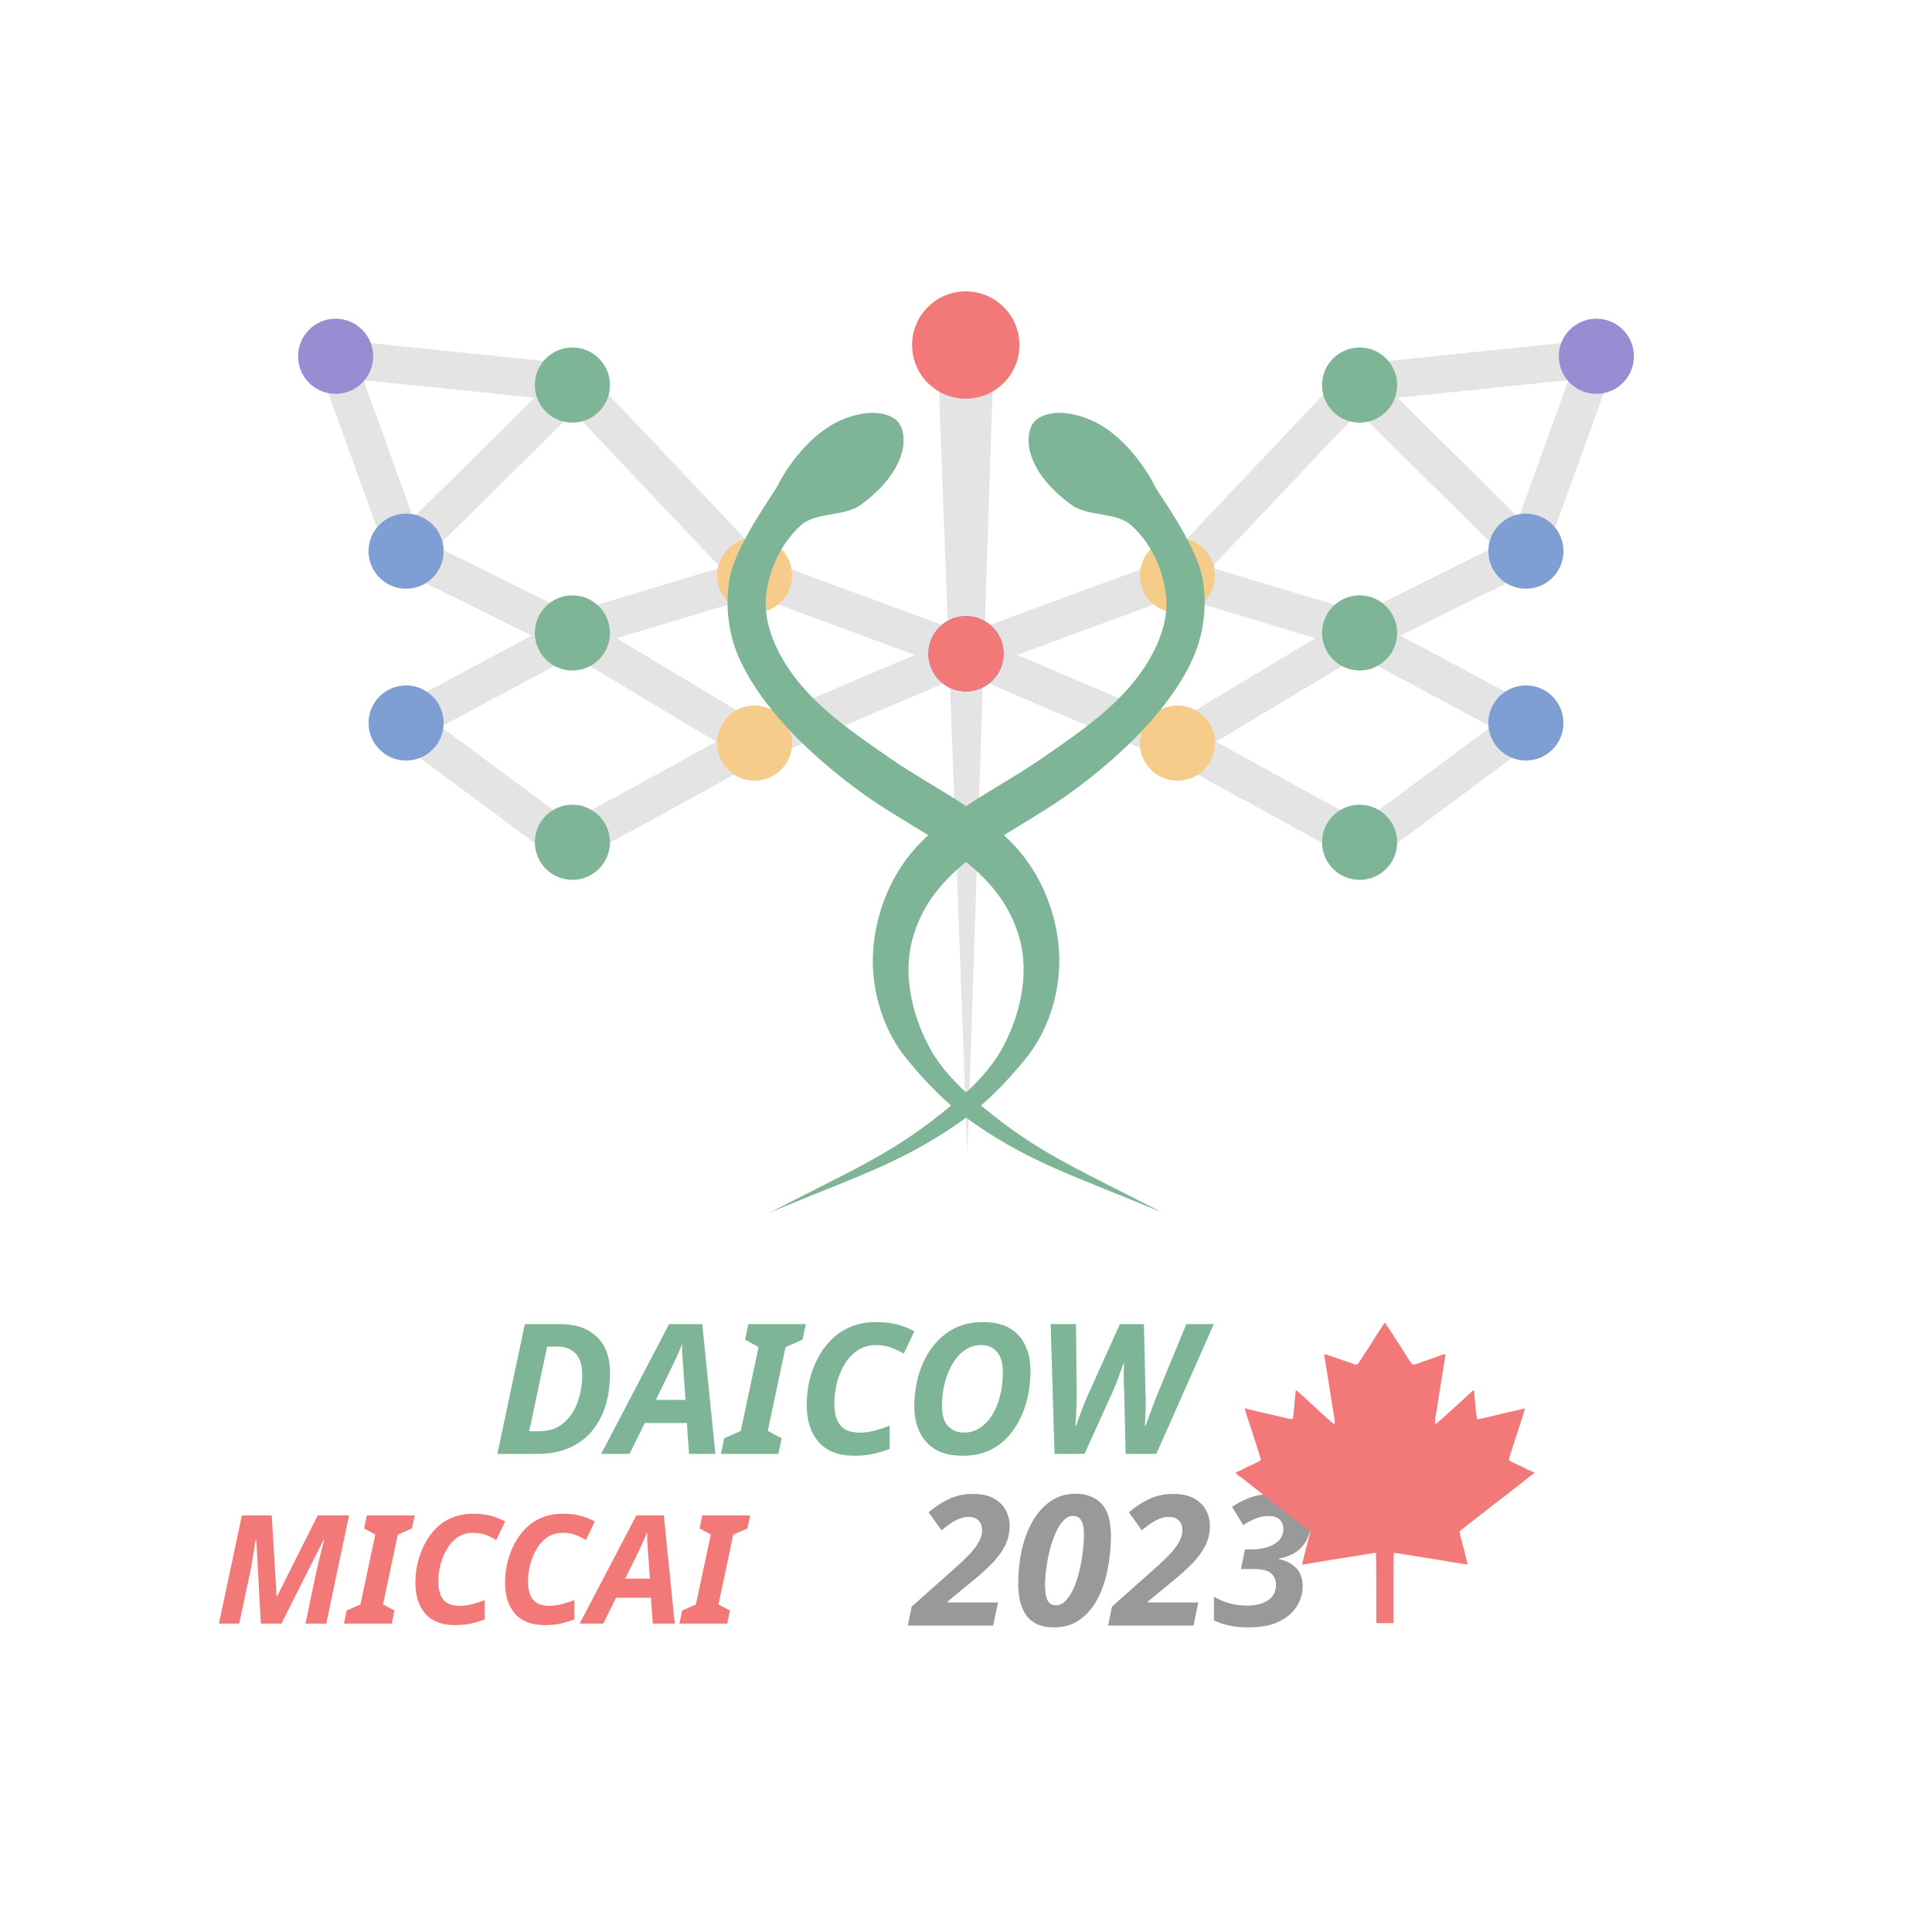
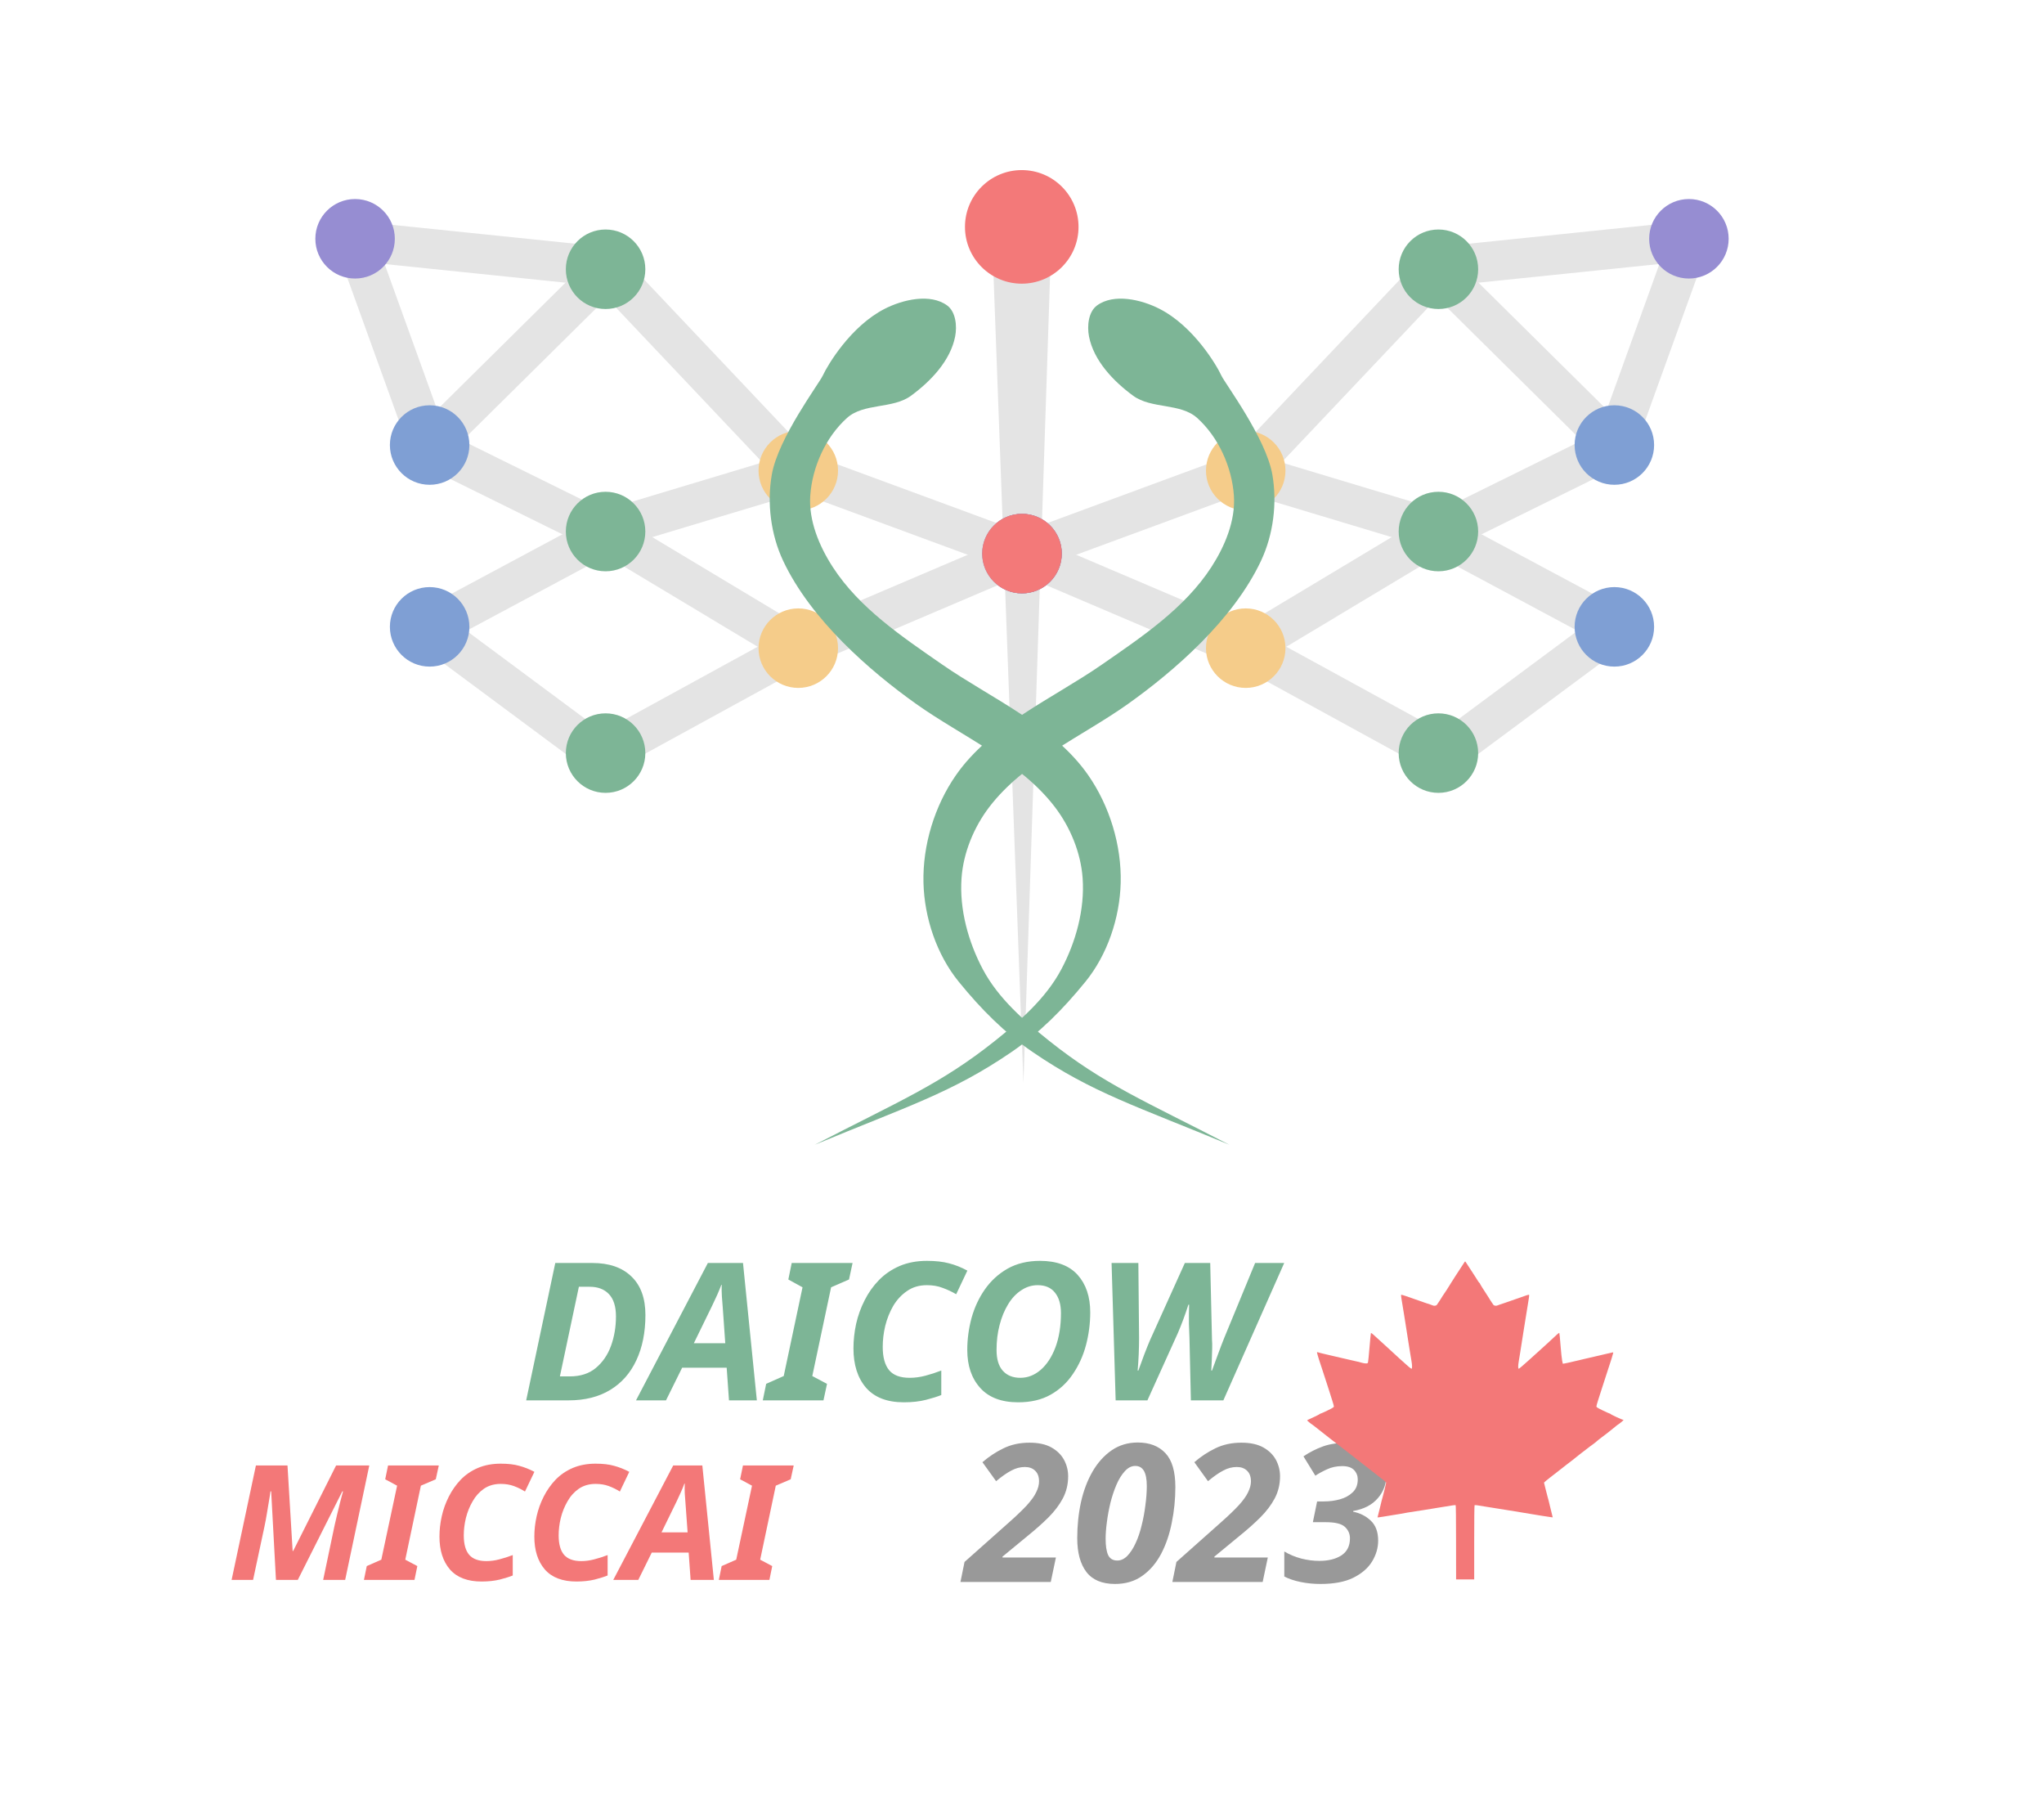
- <svg xmlns="http://www.w3.org/2000/svg" width="180mm" height="180mm" viewBox="0 0 180 180" version="1.1" id="svg5" xml:space="preserve">
+ <svg xmlns="http://www.w3.org/2000/svg" width="180mm" height="160mm" viewBox="0 0 180 160" version="1.1" id="svg5" xml:space="preserve">
  <defs id="defs2">
    <clipPath id="clip0">
      <rect x="95" y="246" width="867" height="707" id="rect2631" />
    </clipPath>
    <clipPath id="clip1">
      <rect x="95" y="614" width="339" height="339" id="rect2634" />
    </clipPath>
    <clipPath id="clip2">
      <rect x="95" y="614" width="339" height="339" id="rect2637" />
    </clipPath>
    <clipPath id="clip3">
      <rect x="95" y="614" width="339" height="339" id="rect2640" />
    </clipPath>
    <clipPath id="clip4">
      <rect x="623" y="246" width="339" height="338" id="rect2643" />
    </clipPath>
    <clipPath id="clip5">
      <rect x="623" y="246" width="339" height="338" id="rect2646" />
    </clipPath>
    <clipPath id="clip6">
      <rect x="623" y="246" width="339" height="338" id="rect2649" />
    </clipPath>
    <clipPath id="clip7">
      <rect x="367" y="431" width="339" height="338" id="rect2652" />
    </clipPath>
    <clipPath id="clip8">
      <rect x="367" y="431" width="339" height="338" id="rect2655" />
    </clipPath>
    <clipPath id="clip9">
      <rect x="367" y="431" width="339" height="338" id="rect2658" />
    </clipPath>
  </defs>
  <g id="layer1" transform="translate(7.088066,6.866783)">
    <g id="g6401" transform="translate(-7.059103,-7.408333)">
-       <g id="g7885" transform="translate(-2.351969,4.233333)">
+       <g id="g7885" transform="translate(-2.351969,-7.9375)">
        <path style="fill:#e4e4e4;fill-opacity:1;stroke:none;stroke-width:0.47;stroke-linecap:round;stroke-linejoin:round;stroke-dasharray:none;stroke-opacity:1;stop-color:#000000" d="m 85.391,96.437 2.479,-75.15 -5.255,0.274 z" id="path5520" transform="translate(7.059103,7.408333)" />
        <circle style="fill:#f37979;fill-opacity:1;stroke:none;stroke-width:7.937;stroke-linecap:round;stroke-linejoin:round;stroke-dasharray:none;stroke-opacity:1;stop-color:#000000" id="path2023" cx="85.242" cy="21.045" r="5" transform="translate(7.059103,7.408333)" />
        <g id="g2634" transform="translate(26.32201,19.57451)">
          <path style="fill:#c9c9c9;fill-opacity:1;stroke:#e4e4e4;stroke-width:3.5;stroke-linecap:round;stroke-linejoin:round;stroke-dasharray:none;stroke-opacity:1;stop-color:#000000" d="m 85.65,45.851 17.092,9.36" id="path2427" />
          <path style="fill:#c9c9c9;fill-opacity:1;stroke:#e4e4e4;stroke-width:3.5;stroke-linecap:round;stroke-linejoin:round;stroke-dasharray:none;stroke-opacity:1;stop-color:#000000" d="M 102.677,35.761 85.718,45.941" id="path2435" />
          <path style="fill:#c9c9c9;fill-opacity:1;stroke:#e4e4e4;stroke-width:3.5;stroke-linecap:round;stroke-linejoin:round;stroke-dasharray:none;stroke-opacity:1;stop-color:#000000" d="M 85.863,46.076 65.981,37.606" id="path2439" />
          <path style="fill:#d31c5f;fill-opacity:1;stroke:#e4e4e4;stroke-width:3.5;stroke-linecap:round;stroke-linejoin:round;stroke-dasharray:none;stroke-opacity:1;stop-color:#000000" d="M 102.84,35.653 85.729,30.506" id="path2431" />
          <path style="fill:#c9c9c9;fill-opacity:1;stroke:#e4e4e4;stroke-width:3.5;stroke-linecap:round;stroke-linejoin:round;stroke-dasharray:none;stroke-opacity:1;stop-color:#000000" d="M 85.794,30.308 102.73,12.412" id="path2421" />
          <path style="fill:#c9c9c9;fill-opacity:1;stroke:#e4e4e4;stroke-width:3.5;stroke-linecap:round;stroke-linejoin:round;stroke-dasharray:none;stroke-opacity:1;stop-color:#000000" d="M 66.002,37.643 85.922,30.298" id="path2429" />
          <circle style="fill:#f5cc8a;fill-opacity:1;stroke:none;stroke-width:5.555;stroke-linecap:round;stroke-linejoin:round;stroke-dasharray:none;stroke-opacity:1;stop-color:#000000" id="path2023-52-0-6" cx="85.702" cy="30.337" r="3.5" />
          <circle style="fill:#f5cc8a;fill-opacity:1;stroke:none;stroke-width:5.555;stroke-linecap:round;stroke-linejoin:round;stroke-dasharray:none;stroke-opacity:1;stop-color:#000000" id="path2023-7-8-8" cx="85.702" cy="45.968" r="3.5" />
          <circle style="fill:#868fc6;fill-opacity:1;stroke:none;stroke-width:5.555;stroke-linecap:round;stroke-linejoin:round;stroke-dasharray:none;stroke-opacity:1;stop-color:#000000" id="path2023-5-4" cx="-66.01" cy="37.643" r="3.5" transform="scale(-1,1)" />
          <path style="fill:#c9c9c9;fill-opacity:1;stroke:#e4e4e4;stroke-width:3.5;stroke-linecap:round;stroke-linejoin:round;stroke-dasharray:none;stroke-opacity:1;stop-color:#000000" d="m 102.668,12.759 15.401,15.234" id="path2607" />
          <path style="fill:#c9c9c9;fill-opacity:1;stroke:#e4e4e4;stroke-width:3.5;stroke-linecap:round;stroke-linejoin:round;stroke-dasharray:none;stroke-opacity:1;stop-color:#000000" d="M 118.304,27.908 124.778,9.972" id="path2463" />
          <path style="fill:#c9c9c9;fill-opacity:1;stroke:#e4e4e4;stroke-width:3.5;stroke-linecap:round;stroke-linejoin:round;stroke-dasharray:none;stroke-opacity:1;stop-color:#000000" d="m 118.266,44.248 -15.539,-8.322" id="path2423" />
          <path style="fill:#d31c5f;fill-opacity:1;stroke:#e4e4e4;stroke-width:3.5;stroke-linecap:round;stroke-linejoin:round;stroke-dasharray:none;stroke-opacity:1;stop-color:#000000" d="m 102.759,35.826 15.437,-7.618" id="path2305" />
          <path style="fill:#c9c9c9;fill-opacity:1;stroke:#e4e4e4;stroke-width:3.5;stroke-linecap:round;stroke-linejoin:round;stroke-dasharray:none;stroke-opacity:1;stop-color:#000000" d="m 102.602,12.403 22.151,-2.284" id="path2417" />
          <path style="fill:#c9c9c9;fill-opacity:1;stroke:#e4e4e4;stroke-width:3.5;stroke-linecap:round;stroke-linejoin:round;stroke-dasharray:none;stroke-opacity:1;stop-color:#000000" d="M 102.994,55.468 118.307,44.105" id="path2425" />
          <circle style="fill:#f37979;fill-opacity:1;stroke:none;stroke-width:5.555;stroke-linecap:round;stroke-linejoin:round;stroke-dasharray:none;stroke-opacity:1;stop-color:#000000" id="path2023-5" cx="66.008" cy="37.643" r="3.5" />
          <circle style="fill:#7db596;fill-opacity:1;stroke:none;stroke-width:5.555;stroke-linecap:round;stroke-linejoin:round;stroke-dasharray:none;stroke-opacity:1;stop-color:#000000" id="path2023-3" cx="102.672" cy="12.61" r="3.5" />
          <circle style="fill:#7db596;fill-opacity:1;stroke:none;stroke-width:5.555;stroke-linecap:round;stroke-linejoin:round;stroke-dasharray:none;stroke-opacity:1;stop-color:#000000" id="path2023-4" cx="102.672" cy="35.701" r="3.5" />
          <circle style="fill:#7db596;fill-opacity:1;stroke:none;stroke-width:5.555;stroke-linecap:round;stroke-linejoin:round;stroke-dasharray:none;stroke-opacity:1;stop-color:#000000" id="path2023-50" cx="102.672" cy="55.207" r="3.5" />
          <circle style="fill:#968dd2;fill-opacity:1;stroke:none;stroke-width:5.555;stroke-linecap:round;stroke-linejoin:round;stroke-dasharray:none;stroke-opacity:1;stop-color:#000000" id="path2023-50-4" cx="124.731" cy="9.927" r="3.5" />
          <circle style="fill:#7f9fd4;fill-opacity:1;stroke:none;stroke-width:5.555;stroke-linecap:round;stroke-linejoin:round;stroke-dasharray:none;stroke-opacity:1;stop-color:#000000" id="path2023-50-1-5-4" cx="118.166" cy="44.092" r="3.5" />
          <circle style="fill:#7f9fd4;fill-opacity:1;stroke:none;stroke-width:5.555;stroke-linecap:round;stroke-linejoin:round;stroke-dasharray:none;stroke-opacity:1;stop-color:#000000" id="path2023-50-1-3-2-4" cx="118.166" cy="28.085" r="3.5" />
        </g>
        <g id="g2634-8" transform="matrix(-1,0,0,1,158.324,19.57451)">
          <path style="fill:#c9c9c9;fill-opacity:1;stroke:#e4e4e4;stroke-width:3.5;stroke-linecap:round;stroke-linejoin:round;stroke-dasharray:none;stroke-opacity:1;stop-color:#000000" d="m 85.65,45.851 17.092,9.36" id="path2427-3" />
          <path style="fill:#c9c9c9;fill-opacity:1;stroke:#e4e4e4;stroke-width:3.5;stroke-linecap:round;stroke-linejoin:round;stroke-dasharray:none;stroke-opacity:1;stop-color:#000000" d="M 102.677,35.761 85.718,45.941" id="path2435-4" />
          <path style="fill:#c9c9c9;fill-opacity:1;stroke:#e4e4e4;stroke-width:3.5;stroke-linecap:round;stroke-linejoin:round;stroke-dasharray:none;stroke-opacity:1;stop-color:#000000" d="M 85.863,46.076 65.981,37.606" id="path2439-6" />
          <path style="fill:#d31c5f;fill-opacity:1;stroke:#e4e4e4;stroke-width:3.5;stroke-linecap:round;stroke-linejoin:round;stroke-dasharray:none;stroke-opacity:1;stop-color:#000000" d="M 102.84,35.653 85.729,30.506" id="path2431-9" />
          <path style="fill:#c9c9c9;fill-opacity:1;stroke:#e4e4e4;stroke-width:3.5;stroke-linecap:round;stroke-linejoin:round;stroke-dasharray:none;stroke-opacity:1;stop-color:#000000" d="M 85.794,30.308 102.73,12.412" id="path2421-8" />
          <path style="fill:#c9c9c9;fill-opacity:1;stroke:#e4e4e4;stroke-width:3.5;stroke-linecap:round;stroke-linejoin:round;stroke-dasharray:none;stroke-opacity:1;stop-color:#000000" d="M 66.002,37.643 85.922,30.298" id="path2429-5" />
          <circle style="fill:#f5cc8a;fill-opacity:1;stroke:none;stroke-width:5.555;stroke-linecap:round;stroke-linejoin:round;stroke-dasharray:none;stroke-opacity:1;stop-color:#000000" id="path2023-52-0-6-1" cx="85.702" cy="30.337" r="3.5" />
          <circle style="fill:#f5cc8a;fill-opacity:1;stroke:none;stroke-width:5.555;stroke-linecap:round;stroke-linejoin:round;stroke-dasharray:none;stroke-opacity:1;stop-color:#000000" id="path2023-7-8-8-9" cx="85.702" cy="45.968" r="3.5" />
          <circle style="fill:#868fc6;fill-opacity:1;stroke:none;stroke-width:5.555;stroke-linecap:round;stroke-linejoin:round;stroke-dasharray:none;stroke-opacity:1;stop-color:#000000" id="path2023-5-4-2" cx="-66.01" cy="37.643" r="3.5" transform="scale(-1,1)" />
          <path style="fill:#c9c9c9;fill-opacity:1;stroke:#e4e4e4;stroke-width:3.5;stroke-linecap:round;stroke-linejoin:round;stroke-dasharray:none;stroke-opacity:1;stop-color:#000000" d="m 102.668,12.759 15.401,15.234" id="path2607-4" />
          <path style="fill:#c9c9c9;fill-opacity:1;stroke:#e4e4e4;stroke-width:3.5;stroke-linecap:round;stroke-linejoin:round;stroke-dasharray:none;stroke-opacity:1;stop-color:#000000" d="M 118.304,27.908 124.778,9.972" id="path2463-4" />
          <path style="fill:#c9c9c9;fill-opacity:1;stroke:#e4e4e4;stroke-width:3.5;stroke-linecap:round;stroke-linejoin:round;stroke-dasharray:none;stroke-opacity:1;stop-color:#000000" d="m 118.266,44.248 -15.539,-8.322" id="path2423-4" />
          <path style="fill:#d31c5f;fill-opacity:1;stroke:#e4e4e4;stroke-width:3.5;stroke-linecap:round;stroke-linejoin:round;stroke-dasharray:none;stroke-opacity:1;stop-color:#000000" d="m 102.759,35.826 15.437,-7.618" id="path2305-2" />
          <path style="fill:#c9c9c9;fill-opacity:1;stroke:#e4e4e4;stroke-width:3.5;stroke-linecap:round;stroke-linejoin:round;stroke-dasharray:none;stroke-opacity:1;stop-color:#000000" d="m 102.602,12.403 22.151,-2.284" id="path2417-8" />
          <path style="fill:#c9c9c9;fill-opacity:1;stroke:#e4e4e4;stroke-width:3.5;stroke-linecap:round;stroke-linejoin:round;stroke-dasharray:none;stroke-opacity:1;stop-color:#000000" d="M 102.994,55.468 118.307,44.105" id="path2425-5" />
          <circle style="fill:#f37979;fill-opacity:1;stroke:none;stroke-width:5.555;stroke-linecap:round;stroke-linejoin:round;stroke-dasharray:none;stroke-opacity:1;stop-color:#000000" id="path2023-5-0" cx="66.008" cy="37.643" r="3.5" />
          <circle style="fill:#7db596;fill-opacity:1;stroke:none;stroke-width:5.555;stroke-linecap:round;stroke-linejoin:round;stroke-dasharray:none;stroke-opacity:1;stop-color:#000000" id="path2023-3-0" cx="102.672" cy="12.61" r="3.5" />
          <circle style="fill:#7db596;fill-opacity:1;stroke:none;stroke-width:5.555;stroke-linecap:round;stroke-linejoin:round;stroke-dasharray:none;stroke-opacity:1;stop-color:#000000" id="path2023-4-4" cx="102.672" cy="35.701" r="3.5" />
          <circle style="fill:#7db596;fill-opacity:1;stroke:none;stroke-width:5.555;stroke-linecap:round;stroke-linejoin:round;stroke-dasharray:none;stroke-opacity:1;stop-color:#000000" id="path2023-50-7" cx="102.672" cy="55.207" r="3.5" />
          <circle style="fill:#968dd2;fill-opacity:1;stroke:none;stroke-width:5.555;stroke-linecap:round;stroke-linejoin:round;stroke-dasharray:none;stroke-opacity:1;stop-color:#000000" id="path2023-50-4-3" cx="124.731" cy="9.927" r="3.5" />
          <circle style="fill:#7f9fd4;fill-opacity:1;stroke:none;stroke-width:5.555;stroke-linecap:round;stroke-linejoin:round;stroke-dasharray:none;stroke-opacity:1;stop-color:#000000" id="path2023-50-1-5-4-8" cx="118.166" cy="44.092" r="3.5" />
          <circle style="fill:#7f9fd4;fill-opacity:1;stroke:none;stroke-width:5.555;stroke-linecap:round;stroke-linejoin:round;stroke-dasharray:none;stroke-opacity:1;stop-color:#000000" id="path2023-50-1-3-2-4-6" cx="118.166" cy="28.085" r="3.5" />
        </g>
        <path style="fill:#7db596;fill-opacity:1;stroke:none;stroke-width:0.414;stroke-linecap:round;stroke-linejoin:round;stop-color:#000000" d="m 90.844,87.51 c 1.948,-2.395 3.035,-5.637 3.111,-8.723 0.082,-3.296 -0.976,-6.762 -2.858,-9.468 -3.065,-4.406 -8.572,-6.773 -12.832,-9.724 -3.544,-2.455 -7.318,-4.979 -9.662,-8.597 -1.194,-1.843 -2.135,-4.092 -1.986,-6.283 0.171,-2.52 1.359,-5.164 3.239,-6.851 1.478,-1.326 4.026,-0.776 5.628,-1.949 1.752,-1.282 3.475,-3.091 3.893,-5.221 0.181,-0.923 0.053,-2.176 -0.706,-2.731 -1.484,-1.086 -3.905,-0.521 -5.508,0.3 -2.993,1.534 -5.013,4.942 -5.446,5.88 -0.32,0.692 -3.926,5.496 -4.486,8.714 -0.437,2.513 -0.088,5.279 0.998,7.586 2.447,5.197 7.633,9.701 11.736,12.617 3.967,2.821 9.124,5.037 12.197,9.064 1.358,1.78 2.282,4.024 2.441,6.257 0.195,2.749 -0.592,5.617 -1.888,8.049 -1.346,2.526 -3.608,4.506 -5.848,6.289 -4.77,3.797 -8.412,5.29 -15.845,9.133 8.099,-3.37 12.063,-4.563 17.334,-8.173 2.462,-1.686 4.51,-3.738 6.487,-6.17 z" id="path353-7-7" transform="translate(7.059103,7.408333)" />
        <path style="fill:#7db596;fill-opacity:1;stroke:none;stroke-width:0.414;stroke-linecap:round;stroke-linejoin:round;stop-color:#000000" d="m 79.698,87.51 c -1.948,-2.395 -3.035,-5.637 -3.111,-8.723 -0.082,-3.296 0.976,-6.762 2.858,-9.468 3.065,-4.406 8.572,-6.773 12.832,-9.724 3.544,-2.455 7.318,-4.979 9.662,-8.597 1.194,-1.843 2.135,-4.092 1.986,-6.283 -0.171,-2.52 -1.359,-5.164 -3.239,-6.851 -1.478,-1.326 -4.026,-0.776 -5.628,-1.949 -1.752,-1.282 -3.475,-3.091 -3.893,-5.221 -0.181,-0.923 -0.053,-2.176 0.706,-2.731 1.484,-1.086 3.905,-0.521 5.508,0.3 2.993,1.534 5.013,4.942 5.446,5.88 0.32,0.692 3.926,5.496 4.486,8.714 0.437,2.513 0.088,5.279 -0.998,7.586 -2.447,5.197 -7.633,9.701 -11.736,12.617 -3.967,2.821 -9.124,5.037 -12.197,9.064 -1.358,1.78 -2.282,4.024 -2.441,6.257 -0.195,2.749 0.592,5.617 1.888,8.049 1.346,2.526 3.608,4.506 5.848,6.289 4.77,3.797 8.412,5.29 15.845,9.133 -8.099,-3.37 -12.063,-4.563 -17.334,-8.173 -2.462,-1.686 -4.51,-3.738 -6.487,-6.17 z" id="path353-7" transform="translate(7.059103,7.408333)" />
        <text xml:space="preserve" style="font-weight:bold;font-size:16.933px;font-family:Calibri;-inkscape-font-specification:'Calibri Bold';text-align:start;text-anchor:start;fill:#7db596;fill-opacity:1;stroke:#000000;stroke-width:0.4;stroke-linecap:round;stroke-linejoin:round;stop-color:#000000" x="48.222" y="131.765" id="text1713-57">
          <tspan style="font-style:italic;font-variant:normal;font-weight:bold;font-stretch:normal;font-size:16.933px;font-family:Candara;-inkscape-font-specification:'Candara Bold Italic';text-align:start;text-anchor:start;fill:#7db596;fill-opacity:1;stroke:none;stroke-width:0.4" x="48.222" y="131.765" id="tspan1819-0">DAICOW</tspan>
        </text>
        <text xml:space="preserve" style="font-weight:bold;font-size:16.933px;font-family:Calibri;-inkscape-font-specification:'Calibri Bold';text-align:start;text-anchor:start;fill:#999999;fill-opacity:1;stroke:#000000;stroke-width:0.4;stroke-linecap:round;stroke-linejoin:round;stop-color:#000000" x="87.31" y="147.758" id="text1713-57-7">
          <tspan style="font-style:italic;font-variant:normal;font-weight:bold;font-stretch:normal;font-size:16.933px;font-family:Candara;-inkscape-font-specification:'Candara Bold Italic';text-align:start;text-anchor:start;fill:#999999;fill-opacity:1;stroke:none;stroke-width:0.4" x="87.31" y="147.758" id="tspan1819-0-1">2023</tspan>
        </text>
        <text xml:space="preserve" style="font-weight:bold;font-size:14.111px;font-family:Calibri;-inkscape-font-specification:'Calibri Bold';text-align:center;text-anchor:middle;fill:#f37878;fill-opacity:1;stroke:#000000;stroke-width:0.4;stroke-linecap:round;stroke-linejoin:round;stop-color:#000000" x="63.408" y="147.572" id="text1713-2-5">
          <tspan style="font-style:italic;font-variant:normal;font-weight:bold;font-stretch:normal;font-size:14.111px;font-family:Candara;-inkscape-font-specification:'Candara Bold Italic';fill:#f37878;fill-opacity:1;stroke:none;stroke-width:0.4" x="63.408" y="147.572" id="tspan1819-3-0">MICCAI</tspan>
        </text>
        <path style="fill:#f37878;fill-opacity:1;stroke-width:0.055;stroke-linecap:round;stroke-linejoin:round;stop-color:#000000" d="m 130.547,144.274 c 0,-2.037 -0.013,-3.267 -0.035,-3.28 -0.019,-0.012 -0.145,-0.003 -0.281,0.019 -0.135,0.022 -0.385,0.063 -0.554,0.09 -0.169,0.028 -0.471,0.076 -0.67,0.108 -0.627,0.099 -1.041,0.167 -1.341,0.218 -0.159,0.028 -0.477,0.076 -0.706,0.108 -0.229,0.032 -0.539,0.081 -0.688,0.109 -0.505,0.095 -0.886,0.16 -1.377,0.235 -0.269,0.041 -0.571,0.09 -0.67,0.11 -0.1,0.02 -0.274,0.046 -0.388,0.059 l -0.206,0.023 0.032,-0.123 c 0.086,-0.331 0.147,-0.58 0.201,-0.811 0.095,-0.41 0.162,-0.677 0.216,-0.851 0.071,-0.232 0.309,-1.214 0.309,-1.273 -1.7e-4,-0.046 -0.1,-0.134 -0.479,-0.42 -0.085,-0.064 -0.424,-0.328 -0.752,-0.587 -0.329,-0.259 -0.663,-0.52 -0.743,-0.581 -0.08,-0.061 -0.378,-0.294 -0.663,-0.518 -0.285,-0.224 -0.572,-0.448 -0.637,-0.498 -0.065,-0.05 -0.183,-0.139 -0.261,-0.199 -0.078,-0.06 -0.319,-0.247 -0.535,-0.417 -0.216,-0.169 -0.439,-0.341 -0.495,-0.38 -0.057,-0.04 -0.19,-0.143 -0.295,-0.228 -0.106,-0.086 -0.299,-0.237 -0.428,-0.336 -0.387,-0.297 -0.751,-0.583 -0.997,-0.785 -0.128,-0.105 -0.241,-0.19 -0.252,-0.19 -0.031,0 -0.418,-0.322 -0.42,-0.349 -8.7e-4,-0.013 0.101,-0.068 0.227,-0.121 0.325,-0.138 0.86,-0.403 0.881,-0.436 0.01,-0.015 0.06,-0.039 0.112,-0.052 0.052,-0.013 0.33,-0.139 0.616,-0.28 0.439,-0.216 0.521,-0.269 0.521,-0.337 0,-0.045 -0.071,-0.3 -0.159,-0.567 -0.087,-0.267 -0.21,-0.657 -0.274,-0.866 -0.063,-0.209 -0.137,-0.437 -0.164,-0.507 -0.027,-0.07 -0.141,-0.42 -0.254,-0.779 -0.113,-0.359 -0.227,-0.709 -0.254,-0.779 -0.095,-0.245 -0.382,-1.178 -0.381,-1.24 2.3e-4,-0.051 0.015,-0.056 0.082,-0.028 0.045,0.019 0.334,0.093 0.643,0.164 0.309,0.071 0.7,0.163 0.87,0.203 0.328,0.078 0.643,0.151 0.996,0.231 0.12,0.027 0.323,0.074 0.453,0.104 0.13,0.03 0.358,0.082 0.507,0.116 0.149,0.034 0.344,0.083 0.432,0.111 0.088,0.027 0.231,0.05 0.318,0.05 0.13,0 0.163,-0.014 0.188,-0.082 0.017,-0.045 0.076,-0.628 0.131,-1.295 0.055,-0.668 0.111,-1.242 0.124,-1.278 0.019,-0.052 0.097,0.004 0.423,0.308 0.22,0.204 0.529,0.486 0.687,0.625 0.158,0.139 0.435,0.392 0.615,0.562 0.354,0.333 1.132,1.04 1.547,1.404 0.142,0.125 0.279,0.226 0.306,0.226 0.065,0 0.064,-0.303 -0.002,-0.675 -0.028,-0.157 -0.077,-0.456 -0.111,-0.665 -0.033,-0.209 -0.083,-0.519 -0.111,-0.688 -0.028,-0.169 -0.077,-0.479 -0.109,-0.688 -0.125,-0.814 -0.167,-1.08 -0.216,-1.377 -0.028,-0.169 -0.077,-0.479 -0.11,-0.688 -0.088,-0.567 -0.152,-0.956 -0.221,-1.35 -0.034,-0.194 -0.051,-0.365 -0.037,-0.379 0.014,-0.014 0.2,0.035 0.413,0.108 0.462,0.159 1.317,0.457 1.747,0.61 0.169,0.06 0.357,0.122 0.417,0.138 0.06,0.016 0.147,0.048 0.192,0.072 0.121,0.065 0.335,0.036 0.383,-0.051 0.022,-0.04 0.085,-0.132 0.14,-0.204 0.055,-0.073 0.1,-0.14 0.1,-0.15 0,-0.021 0.511,-0.805 0.607,-0.932 0.038,-0.05 0.14,-0.213 0.228,-0.362 0.087,-0.149 0.168,-0.28 0.18,-0.29 0.012,-0.01 0.085,-0.124 0.163,-0.254 0.078,-0.13 0.155,-0.252 0.171,-0.272 0.038,-0.046 0.584,-0.885 0.752,-1.154 0.07,-0.112 0.135,-0.203 0.145,-0.203 0.01,0 0.075,0.092 0.145,0.203 0.168,0.269 0.714,1.108 0.752,1.154 0.016,0.02 0.093,0.142 0.171,0.272 0.078,0.13 0.163,0.249 0.189,0.264 0.026,0.016 0.048,0.044 0.048,0.061 0,0.036 0.32,0.551 0.695,1.117 0.136,0.206 0.247,0.383 0.247,0.393 0,0.011 0.045,0.079 0.1,0.152 0.055,0.073 0.118,0.165 0.14,0.204 0.048,0.087 0.262,0.115 0.383,0.051 0.045,-0.024 0.131,-0.057 0.192,-0.072 0.06,-0.016 0.248,-0.077 0.417,-0.138 0.498,-0.177 1.666,-0.584 1.91,-0.667 0.124,-0.042 0.236,-0.066 0.248,-0.053 0.013,0.013 -0.004,0.183 -0.037,0.378 -0.116,0.69 -0.162,0.976 -0.221,1.37 -0.033,0.219 -0.081,0.521 -0.108,0.67 -0.026,0.149 -0.075,0.451 -0.108,0.67 -0.033,0.219 -0.083,0.537 -0.111,0.706 -0.049,0.294 -0.094,0.585 -0.219,1.395 -0.031,0.199 -0.079,0.493 -0.108,0.652 -0.071,0.394 -0.07,0.67 0.003,0.67 0.03,0 0.464,-0.371 0.963,-0.824 0.499,-0.453 1.115,-1.01 1.367,-1.237 0.252,-0.227 0.629,-0.575 0.838,-0.772 0.32,-0.303 0.383,-0.348 0.404,-0.292 0.014,0.037 0.061,0.531 0.105,1.098 0.044,0.567 0.106,1.156 0.138,1.308 l 0.058,0.277 0.129,-0.016 c 0.071,-0.009 0.219,-0.039 0.328,-0.067 0.11,-0.028 0.322,-0.077 0.471,-0.109 0.149,-0.032 0.361,-0.08 0.471,-0.108 0.11,-0.028 0.313,-0.077 0.453,-0.109 0.139,-0.032 0.36,-0.083 0.489,-0.113 l 0.471,-0.109 0.471,-0.109 c 0.13,-0.03 0.333,-0.078 0.453,-0.107 0.12,-0.029 0.299,-0.069 0.399,-0.09 0.1,-0.021 0.21,-0.046 0.245,-0.057 0.038,-0.011 0.064,-6e-5 0.064,0.029 2.1e-4,0.048 -0.291,0.987 -0.38,1.225 -0.053,0.143 -0.36,1.088 -0.617,1.902 -0.095,0.299 -0.243,0.762 -0.33,1.029 -0.087,0.267 -0.158,0.522 -0.158,0.567 0,0.068 0.082,0.121 0.521,0.337 0.287,0.141 0.564,0.267 0.616,0.28 0.052,0.013 0.103,0.036 0.112,0.051 0.035,0.057 1.008,0.508 1.095,0.508 0.029,0 0.047,0.014 0.04,0.031 -0.014,0.036 -0.418,0.368 -0.447,0.368 -0.017,0 -0.141,0.098 -0.615,0.487 -0.2,0.164 -0.786,0.617 -0.845,0.654 -0.073,0.045 -0.501,0.39 -0.622,0.501 -0.05,0.046 -0.156,0.125 -0.235,0.175 -0.08,0.051 -0.321,0.233 -0.536,0.405 -0.215,0.172 -0.4,0.313 -0.41,0.313 -0.01,0 -0.103,0.073 -0.206,0.161 -0.168,0.145 -0.778,0.623 -1.112,0.871 -0.07,0.052 -0.388,0.301 -0.708,0.554 -0.32,0.253 -0.66,0.517 -0.756,0.587 -0.097,0.07 -0.25,0.194 -0.341,0.276 l -0.165,0.15 0.137,0.557 c 0.076,0.306 0.159,0.63 0.186,0.72 0.053,0.176 0.122,0.452 0.215,0.851 0.053,0.229 0.112,0.469 0.2,0.81 l 0.031,0.121 -0.152,-0.016 c -0.161,-0.017 -1.345,-0.205 -1.891,-0.3 -0.412,-0.072 -0.842,-0.143 -1.304,-0.216 -0.483,-0.076 -0.983,-0.157 -1.359,-0.218 -0.169,-0.028 -0.471,-0.076 -0.67,-0.107 -0.199,-0.031 -0.501,-0.08 -0.67,-0.107 -0.169,-0.028 -0.419,-0.068 -0.554,-0.09 -0.135,-0.022 -0.262,-0.03 -0.281,-0.019 -0.022,0.013 -0.035,1.243 -0.035,3.28 v 3.259 h -0.797 -0.797 z" id="path6290" />
      </g>
    </g>
  </g>
</svg>
